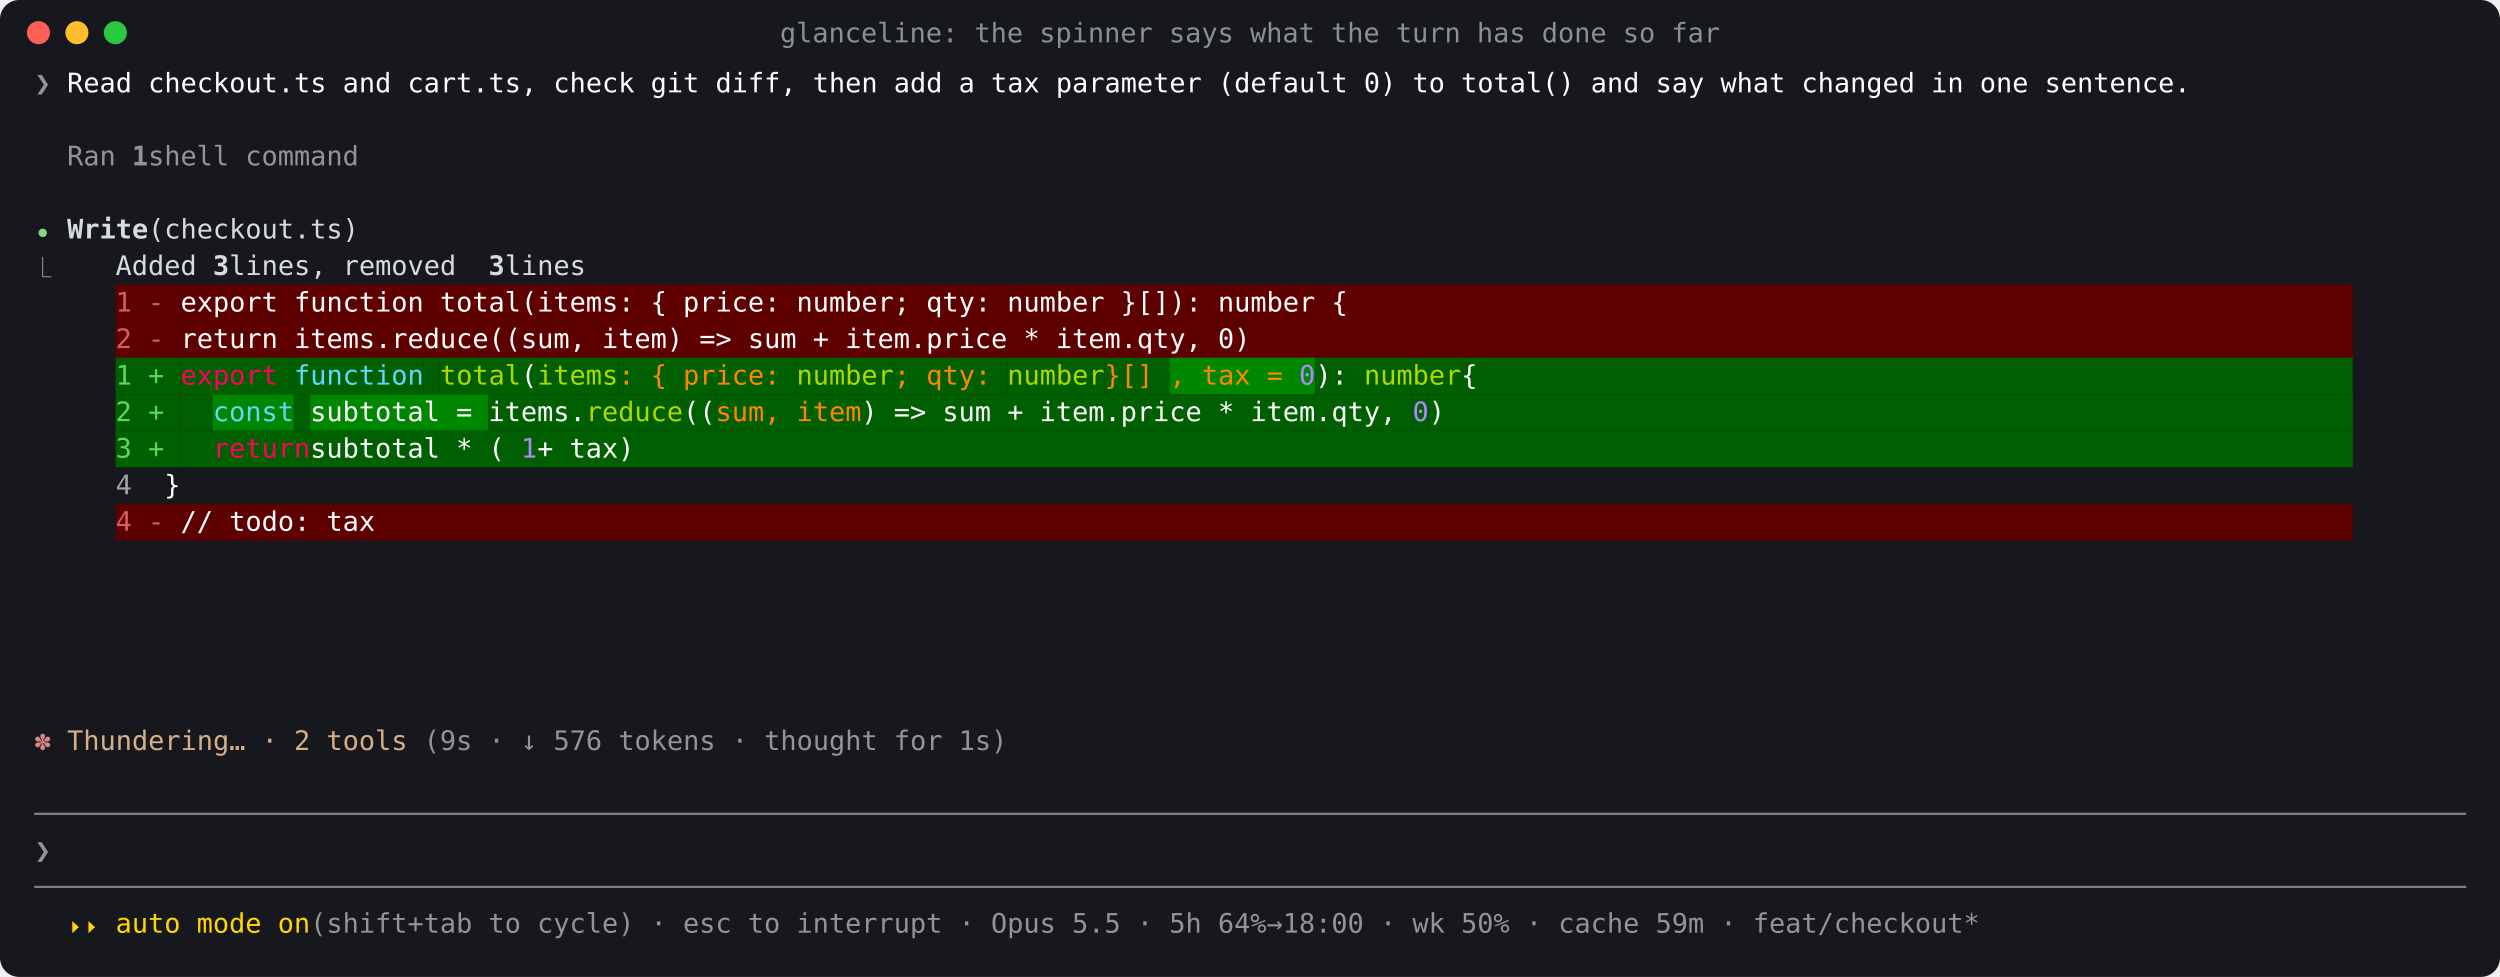
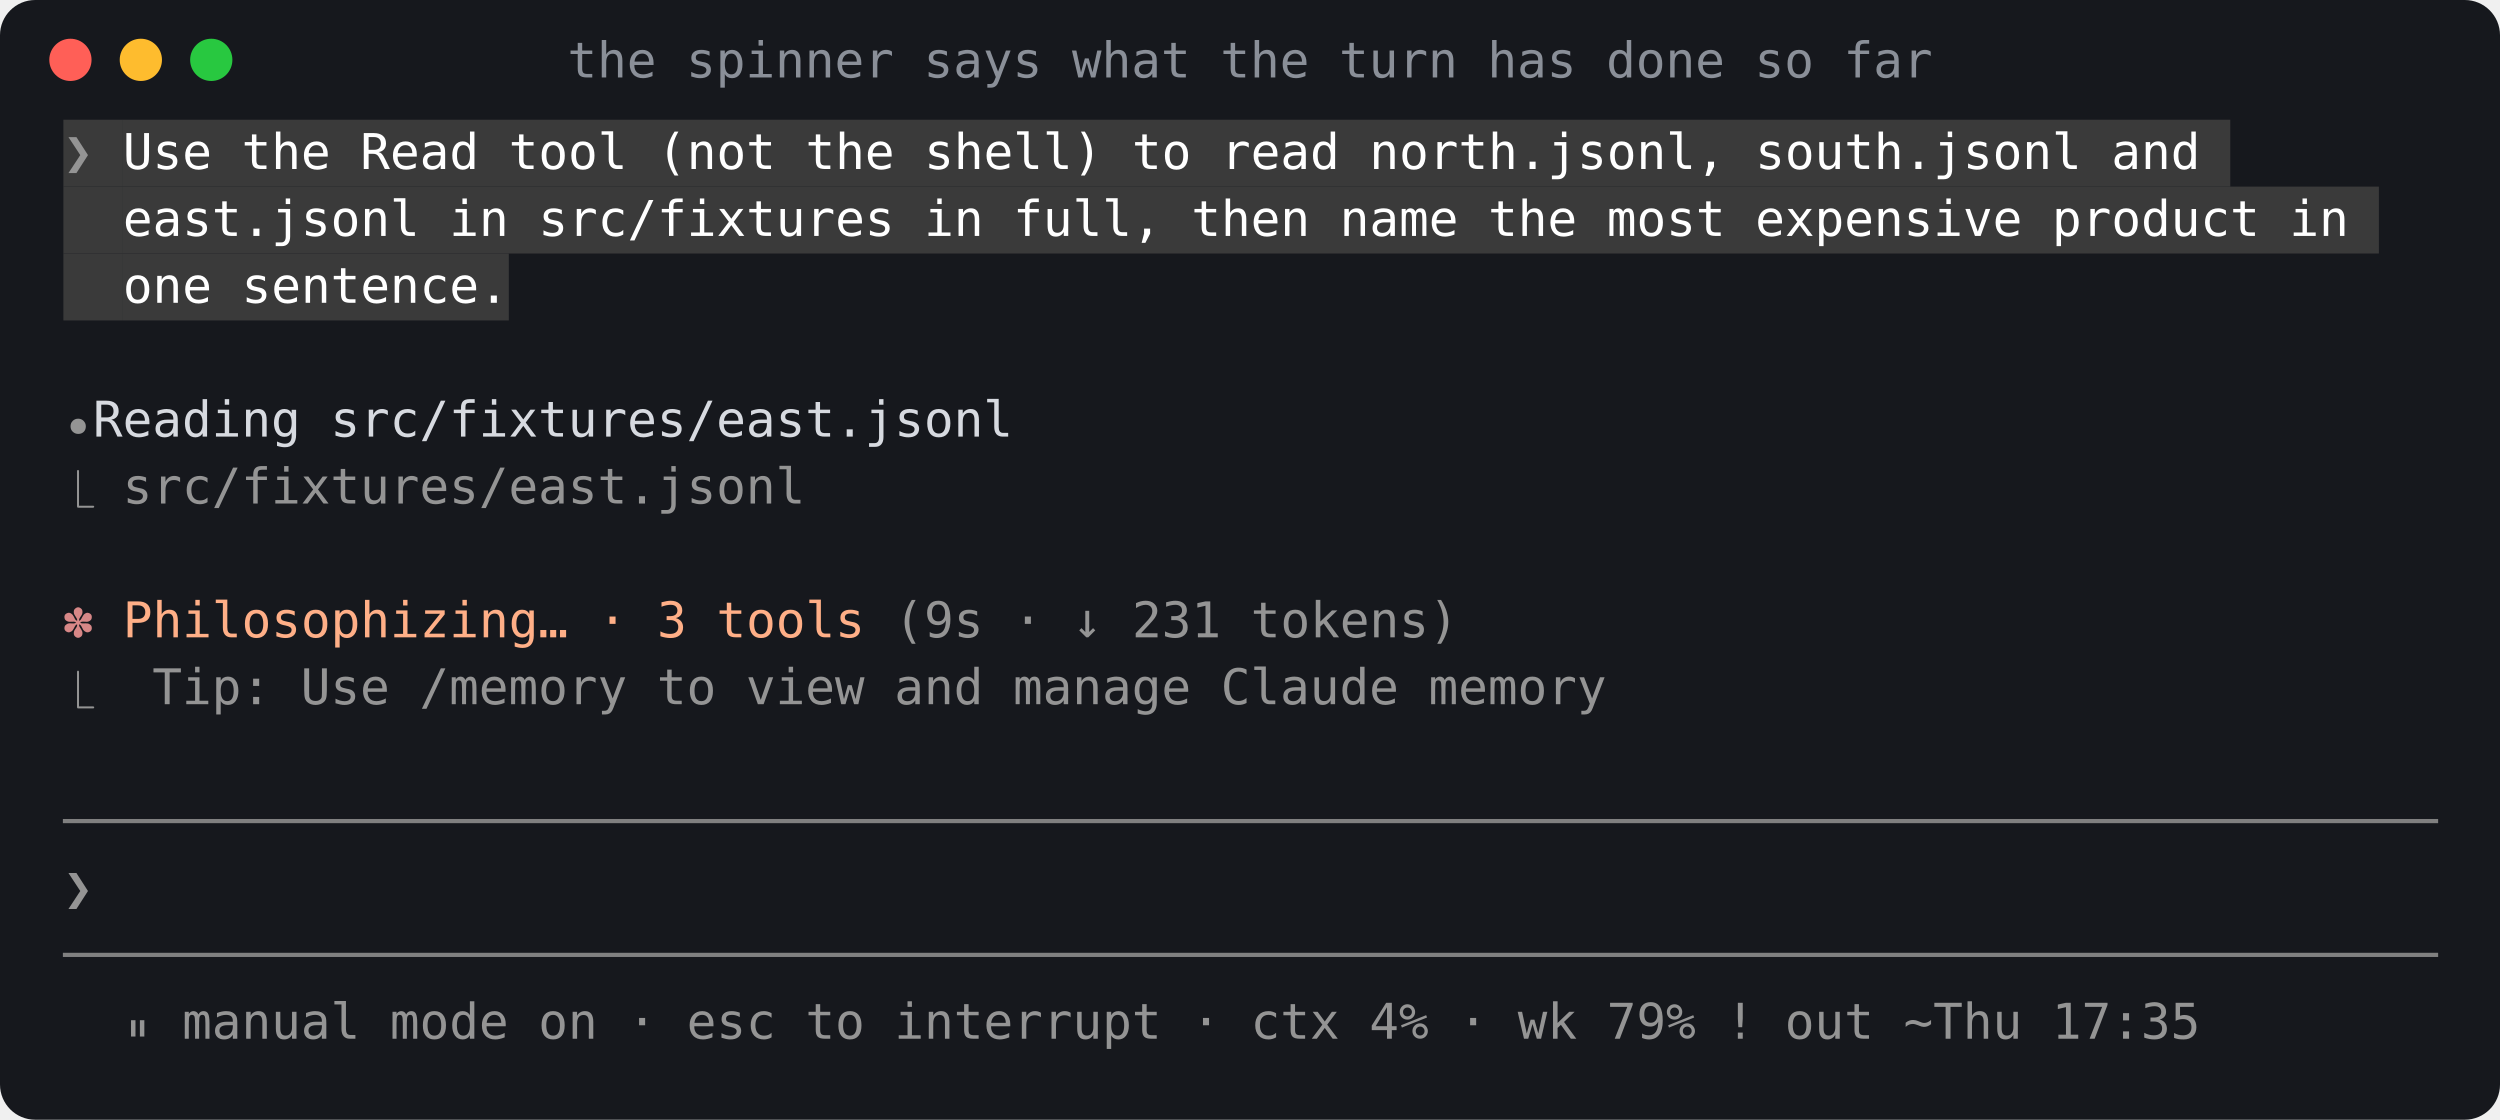
- <svg xmlns="http://www.w3.org/2000/svg" width="1300" height="508" viewBox="0 0 1300 508" role="img" aria-label="glanceline: the spinner says what the turn has done so far">
+ <svg xmlns="http://www.w3.org/2000/svg" width="710" height="318" viewBox="0 0 710 318" role="img" aria-label="the spinner says what the turn has done so far">
  <style>text{font-family:"JetBrains Mono","SF Mono",Menlo,Consolas,monospace;font-size:14px;white-space:pre}</style>
  <rect width="100%" height="100%" rx="10" fill="#16181d" />
  <circle cx="20" cy="17" r="6" fill="#ff5f57" />
  <circle cx="40" cy="17" r="6" fill="#febc2e" />
  <circle cx="60" cy="17" r="6" fill="#28c840" />
-   <text x="650" y="22" fill="#8a8f98" text-anchor="middle">glanceline: the spinner says what the turn has done so far</text>
+   <text x="355" y="22" fill="#8a8f98" text-anchor="middle">the spinner says what the turn has done so far</text>
+   <rect x="18.0" y="34.0" width="16.9" height="19" fill="#3a3a3a" />
  <text x="18.0" y="48" fill="#949494" textLength="16.9" lengthAdjust="spacingAndGlyphs">❯ </text>
-   <text x="34.9" y="48" fill="#ffffff" textLength="1104.3" lengthAdjust="spacingAndGlyphs">Read checkout.ts and cart.ts, check git diff, then add a tax parameter (default 0) to total() and say what changed in one sentence.</text>
-   <text x="34.9" y="86" fill="#949494" textLength="33.7" lengthAdjust="spacingAndGlyphs">Ran </text>
-   <text x="68.6" y="86" fill="#949494" font-weight="700" textLength="8.4" lengthAdjust="spacingAndGlyphs">1</text>
-   <text x="77.0" y="86" fill="#949494" textLength="126.4" lengthAdjust="spacingAndGlyphs"> shell command </text>
-   <text x="18.0" y="124" fill="#87d787" textLength="8.4" lengthAdjust="spacingAndGlyphs">⏺</text>
-   <text x="34.9" y="124" fill="#d7dae0" font-weight="700" textLength="42.1" lengthAdjust="spacingAndGlyphs">Write</text>
-   <text x="77.0" y="124" fill="#d7dae0" textLength="109.6" lengthAdjust="spacingAndGlyphs">(checkout.ts)</text>
-   <text x="18.0" y="143" fill="#949494" textLength="42.1" lengthAdjust="spacingAndGlyphs">  ⎿  </text>
-   <text x="60.1" y="143" fill="#d7dae0" textLength="50.6" lengthAdjust="spacingAndGlyphs">Added </text>
-   <text x="110.7" y="143" fill="#d7dae0" font-weight="700" textLength="8.4" lengthAdjust="spacingAndGlyphs">3</text>
-   <text x="119.2" y="143" fill="#d7dae0" textLength="134.9" lengthAdjust="spacingAndGlyphs"> lines, removed </text>
-   <text x="254.0" y="143" fill="#d7dae0" font-weight="700" textLength="8.4" lengthAdjust="spacingAndGlyphs">3</text>
-   <text x="262.5" y="143" fill="#d7dae0" textLength="50.6" lengthAdjust="spacingAndGlyphs"> lines</text>
-   <rect x="60.1" y="148.0" width="33.7" height="19" fill="#5f0000" />
-   <text x="60.1" y="162" fill="#d75f5f" textLength="33.7" lengthAdjust="spacingAndGlyphs"> 1 -</text>
-   <rect x="93.9" y="148.0" width="1129.6" height="19" fill="#5f0000" />
-   <text x="93.9" y="162" fill="#ffffff" textLength="1129.6" lengthAdjust="spacingAndGlyphs">export function total(items: { price: number; qty: number }[]): number {                                                              </text>
-   <rect x="60.1" y="167.0" width="33.7" height="19" fill="#5f0000" />
-   <text x="60.1" y="181" fill="#d75f5f" textLength="33.7" lengthAdjust="spacingAndGlyphs"> 2 -</text>
-   <rect x="93.9" y="167.0" width="1129.6" height="19" fill="#5f0000" />
-   <text x="93.9" y="181" fill="#ffffff" textLength="1129.6" lengthAdjust="spacingAndGlyphs">  return items.reduce((sum, item) =&gt; sum + item.price * item.qty, 0)                                                                  </text>
-   <rect x="60.1" y="186.0" width="33.7" height="19" fill="#005f00" />
-   <text x="60.1" y="200" fill="#5fd75f" textLength="33.7" lengthAdjust="spacingAndGlyphs"> 1 +</text>
-   <rect x="93.9" y="186.0" width="50.6" height="19" fill="#005f00" />
-   <text x="93.9" y="200" fill="#ff005f" textLength="50.6" lengthAdjust="spacingAndGlyphs">export</text>
-   <rect x="144.4" y="186.0" width="8.4" height="19" fill="#005f00" />
-   <rect x="152.9" y="186.0" width="67.4" height="19" fill="#005f00" />
-   <text x="152.9" y="200" fill="#5fd7ff" textLength="67.4" lengthAdjust="spacingAndGlyphs">function</text>
-   <rect x="220.3" y="186.0" width="8.4" height="19" fill="#005f00" />
-   <rect x="228.8" y="186.0" width="42.1" height="19" fill="#005f00" />
-   <text x="228.8" y="200" fill="#afd700" textLength="42.1" lengthAdjust="spacingAndGlyphs">total</text>
-   <rect x="270.9" y="186.0" width="8.4" height="19" fill="#005f00" />
-   <text x="270.9" y="200" fill="#ffffff" textLength="8.4" lengthAdjust="spacingAndGlyphs">(</text>
-   <rect x="279.3" y="186.0" width="42.1" height="19" fill="#005f00" />
-   <text x="279.3" y="200" fill="#afd700" textLength="42.1" lengthAdjust="spacingAndGlyphs">items</text>
-   <rect x="321.5" y="186.0" width="92.7" height="19" fill="#005f00" />
-   <text x="321.5" y="200" fill="#ff8700" textLength="92.7" lengthAdjust="spacingAndGlyphs">: { price: </text>
-   <rect x="414.2" y="186.0" width="50.6" height="19" fill="#005f00" />
-   <text x="414.2" y="200" fill="#afd700" textLength="50.6" lengthAdjust="spacingAndGlyphs">number</text>
-   <rect x="464.8" y="186.0" width="59.0" height="19" fill="#005f00" />
-   <text x="464.8" y="200" fill="#ff8700" textLength="59.0" lengthAdjust="spacingAndGlyphs">; qty: </text>
-   <rect x="523.8" y="186.0" width="50.6" height="19" fill="#005f00" />
-   <text x="523.8" y="200" fill="#afd700" textLength="50.6" lengthAdjust="spacingAndGlyphs">number</text>
-   <rect x="574.4" y="186.0" width="33.7" height="19" fill="#005f00" />
-   <text x="574.4" y="200" fill="#ff8700" textLength="33.7" lengthAdjust="spacingAndGlyphs"> }[]</text>
-   <rect x="608.1" y="186.0" width="67.4" height="19" fill="#008700" />
-   <text x="608.1" y="200" fill="#ff8700" textLength="67.4" lengthAdjust="spacingAndGlyphs">, tax = </text>
-   <rect x="675.5" y="186.0" width="8.4" height="19" fill="#008700" />
-   <text x="675.5" y="200" fill="#af87ff" textLength="8.4" lengthAdjust="spacingAndGlyphs">0</text>
-   <rect x="684.0" y="186.0" width="25.3" height="19" fill="#005f00" />
-   <text x="684.0" y="200" fill="#ffffff" textLength="25.3" lengthAdjust="spacingAndGlyphs">): </text>
-   <rect x="709.3" y="186.0" width="50.6" height="19" fill="#005f00" />
-   <text x="709.3" y="200" fill="#afd700" textLength="50.6" lengthAdjust="spacingAndGlyphs">number</text>
-   <rect x="759.8" y="186.0" width="463.6" height="19" fill="#005f00" />
-   <text x="759.8" y="200" fill="#ffffff" textLength="463.6" lengthAdjust="spacingAndGlyphs"> {                                                     </text>
-   <rect x="60.1" y="205.0" width="33.7" height="19" fill="#005f00" />
-   <text x="60.1" y="219" fill="#5fd75f" textLength="33.7" lengthAdjust="spacingAndGlyphs"> 2 +</text>
-   <rect x="93.9" y="205.0" width="16.9" height="19" fill="#005f00" />
-   <rect x="110.7" y="205.0" width="42.1" height="19" fill="#008700" />
-   <text x="110.7" y="219" fill="#5fd7ff" textLength="42.1" lengthAdjust="spacingAndGlyphs">const</text>
-   <rect x="152.9" y="205.0" width="8.4" height="19" fill="#005f00" />
-   <rect x="161.3" y="205.0" width="92.7" height="19" fill="#008700" />
-   <text x="161.3" y="219" fill="#ffffff" textLength="92.7" lengthAdjust="spacingAndGlyphs">subtotal = </text>
-   <rect x="254.0" y="205.0" width="50.6" height="19" fill="#005f00" />
-   <text x="254.0" y="219" fill="#ffffff" textLength="50.6" lengthAdjust="spacingAndGlyphs">items.</text>
-   <rect x="304.6" y="205.0" width="50.6" height="19" fill="#005f00" />
-   <text x="304.6" y="219" fill="#afd700" textLength="50.6" lengthAdjust="spacingAndGlyphs">reduce</text>
-   <rect x="355.2" y="205.0" width="16.9" height="19" fill="#005f00" />
-   <text x="355.2" y="219" fill="#ffffff" textLength="16.9" lengthAdjust="spacingAndGlyphs">((</text>
-   <rect x="372.1" y="205.0" width="75.9" height="19" fill="#005f00" />
-   <text x="372.1" y="219" fill="#ff8700" textLength="75.9" lengthAdjust="spacingAndGlyphs">sum, item</text>
-   <rect x="447.9" y="205.0" width="286.6" height="19" fill="#005f00" />
-   <text x="447.9" y="219" fill="#ffffff" textLength="286.6" lengthAdjust="spacingAndGlyphs">) =&gt; sum + item.price * item.qty, </text>
-   <rect x="734.5" y="205.0" width="8.4" height="19" fill="#005f00" />
-   <text x="734.5" y="219" fill="#af87ff" textLength="8.4" lengthAdjust="spacingAndGlyphs">0</text>
-   <rect x="743.0" y="205.0" width="480.5" height="19" fill="#005f00" />
-   <text x="743.0" y="219" fill="#ffffff" textLength="480.5" lengthAdjust="spacingAndGlyphs">)                                                        </text>
-   <rect x="60.1" y="224.0" width="33.7" height="19" fill="#005f00" />
-   <text x="60.1" y="238" fill="#5fd75f" textLength="33.7" lengthAdjust="spacingAndGlyphs"> 3 +</text>
-   <rect x="93.9" y="224.0" width="16.9" height="19" fill="#005f00" />
-   <rect x="110.7" y="224.0" width="50.6" height="19" fill="#005f00" />
-   <text x="110.7" y="238" fill="#ff005f" textLength="50.6" lengthAdjust="spacingAndGlyphs">return</text>
-   <rect x="161.3" y="224.0" width="109.6" height="19" fill="#005f00" />
-   <text x="161.3" y="238" fill="#ffffff" textLength="109.6" lengthAdjust="spacingAndGlyphs"> subtotal * (</text>
-   <rect x="270.9" y="224.0" width="8.4" height="19" fill="#005f00" />
-   <text x="270.9" y="238" fill="#af87ff" textLength="8.4" lengthAdjust="spacingAndGlyphs">1</text>
-   <rect x="279.3" y="224.0" width="944.2" height="19" fill="#005f00" />
-   <text x="279.3" y="238" fill="#ffffff" textLength="944.2" lengthAdjust="spacingAndGlyphs"> + tax)                                                                                                         </text>
-   <text x="60.1" y="257" fill="#ffffff" opacity="0.6" textLength="25.3" lengthAdjust="spacingAndGlyphs"> 4 </text>
-   <text x="85.4" y="257" fill="#ffffff" textLength="16.9" lengthAdjust="spacingAndGlyphs"> }</text>
-   <rect x="60.1" y="262.0" width="33.7" height="19" fill="#5f0000" />
-   <text x="60.1" y="276" fill="#d75f5f" textLength="33.7" lengthAdjust="spacingAndGlyphs"> 4 -</text>
-   <rect x="93.9" y="262.0" width="1129.6" height="19" fill="#5f0000" />
-   <text x="93.9" y="276" fill="#ffffff" textLength="1129.6" lengthAdjust="spacingAndGlyphs">// todo: tax                                                                                                                          </text>
-   <text x="18.0" y="390" fill="#d78787" textLength="8.4" lengthAdjust="spacingAndGlyphs">✽</text>
-   <text x="34.9" y="390" fill="#d7af87" textLength="177.0" lengthAdjust="spacingAndGlyphs">Thundering… · 2 tools</text>
-   <text x="220.3" y="390" fill="#949494" textLength="59.0" lengthAdjust="spacingAndGlyphs">(9s · ↓</text>
-   <text x="287.8" y="390" fill="#949494" textLength="236.0" lengthAdjust="spacingAndGlyphs">576 tokens · thought for 1s)</text>
-   <text x="18.0" y="428" fill="#808080" textLength="1264.5" lengthAdjust="spacingAndGlyphs">──────────────────────────────────────────────────────────────────────────────────────────────────────────────────────────────────────────────────────</text>
-   <text x="18.0" y="447" fill="#949494" textLength="16.9" lengthAdjust="spacingAndGlyphs">❯ </text>
-   <text x="18.0" y="466" fill="#808080" textLength="1264.5" lengthAdjust="spacingAndGlyphs">──────────────────────────────────────────────────────────────────────────────────────────────────────────────────────────────────────────────────────</text>
-   <text x="34.9" y="485" fill="#ffd700" textLength="126.4" lengthAdjust="spacingAndGlyphs">⏵⏵ auto mode on</text>
-   <text x="161.3" y="485" fill="#949494" textLength="876.7" lengthAdjust="spacingAndGlyphs"> (shift+tab to cycle) · esc to interrupt · Opus 5.5 · 5h 64%→18:00 · wk 50% · cache 59m · feat/checkout*</text>
+   <rect x="34.9" y="34.0" width="598.5" height="19" fill="#3a3a3a" />
+   <text x="34.9" y="48" fill="#ffffff" textLength="598.5" lengthAdjust="spacingAndGlyphs">Use the Read tool (not the shell) to read north.jsonl, south.jsonl and </text>
+   <rect x="18.0" y="53.0" width="16.9" height="19" fill="#3a3a3a" />
+   <rect x="34.9" y="53.0" width="640.7" height="19" fill="#3a3a3a" />
+   <text x="34.9" y="67" fill="#ffffff" textLength="640.7" lengthAdjust="spacingAndGlyphs">east.jsonl in src/fixtures in full, then name the most expensive product in </text>
+   <rect x="18.0" y="72.0" width="16.9" height="19" fill="#3a3a3a" />
+   <rect x="34.9" y="72.0" width="109.6" height="19" fill="#3a3a3a" />
+   <text x="34.9" y="86" fill="#ffffff" textLength="109.6" lengthAdjust="spacingAndGlyphs">one sentence.</text>
+   <text x="18.0" y="124" fill="#949494" textLength="8.4" lengthAdjust="spacingAndGlyphs">⏺</text>
+   <text x="26.4" y="124" fill="#d7dae0" textLength="269.8" lengthAdjust="spacingAndGlyphs"> Reading src/fixtures/east.jsonl</text>
+   <text x="18.0" y="143" fill="#949494" textLength="236.0" lengthAdjust="spacingAndGlyphs">  ⎿  src/fixtures/east.jsonl</text>
+   <text x="18.0" y="181" fill="#d78787" textLength="8.4" lengthAdjust="spacingAndGlyphs">✽</text>
+   <text x="34.9" y="181" fill="#ffaf87" textLength="210.8" lengthAdjust="spacingAndGlyphs">Philosophizing… · 3 tools</text>
+   <text x="254.0" y="181" fill="#949494" textLength="59.0" lengthAdjust="spacingAndGlyphs">(9s · ↓</text>
+   <text x="321.5" y="181" fill="#949494" textLength="92.7" lengthAdjust="spacingAndGlyphs">231 tokens)</text>
+   <text x="18.0" y="200" fill="#949494" textLength="455.2" lengthAdjust="spacingAndGlyphs">  ⎿  Tip: Use /memory to view and manage Claude memory</text>
+   <text x="18.0" y="238" fill="#808080" textLength="674.4" lengthAdjust="spacingAndGlyphs">────────────────────────────────────────────────────────────────────────────────</text>
+   <text x="18.0" y="257" fill="#949494" textLength="16.9" lengthAdjust="spacingAndGlyphs">❯ </text>
+   <text x="18.0" y="276" fill="#808080" textLength="674.4" lengthAdjust="spacingAndGlyphs">────────────────────────────────────────────────────────────────────────────────</text>
+   <text x="34.9" y="295" fill="#949494" textLength="590.1" lengthAdjust="spacingAndGlyphs">⏸ manual mode on · esc to interrupt · ctx 4% · wk 79% ! out ~Thu 17:35</text>
</svg>
